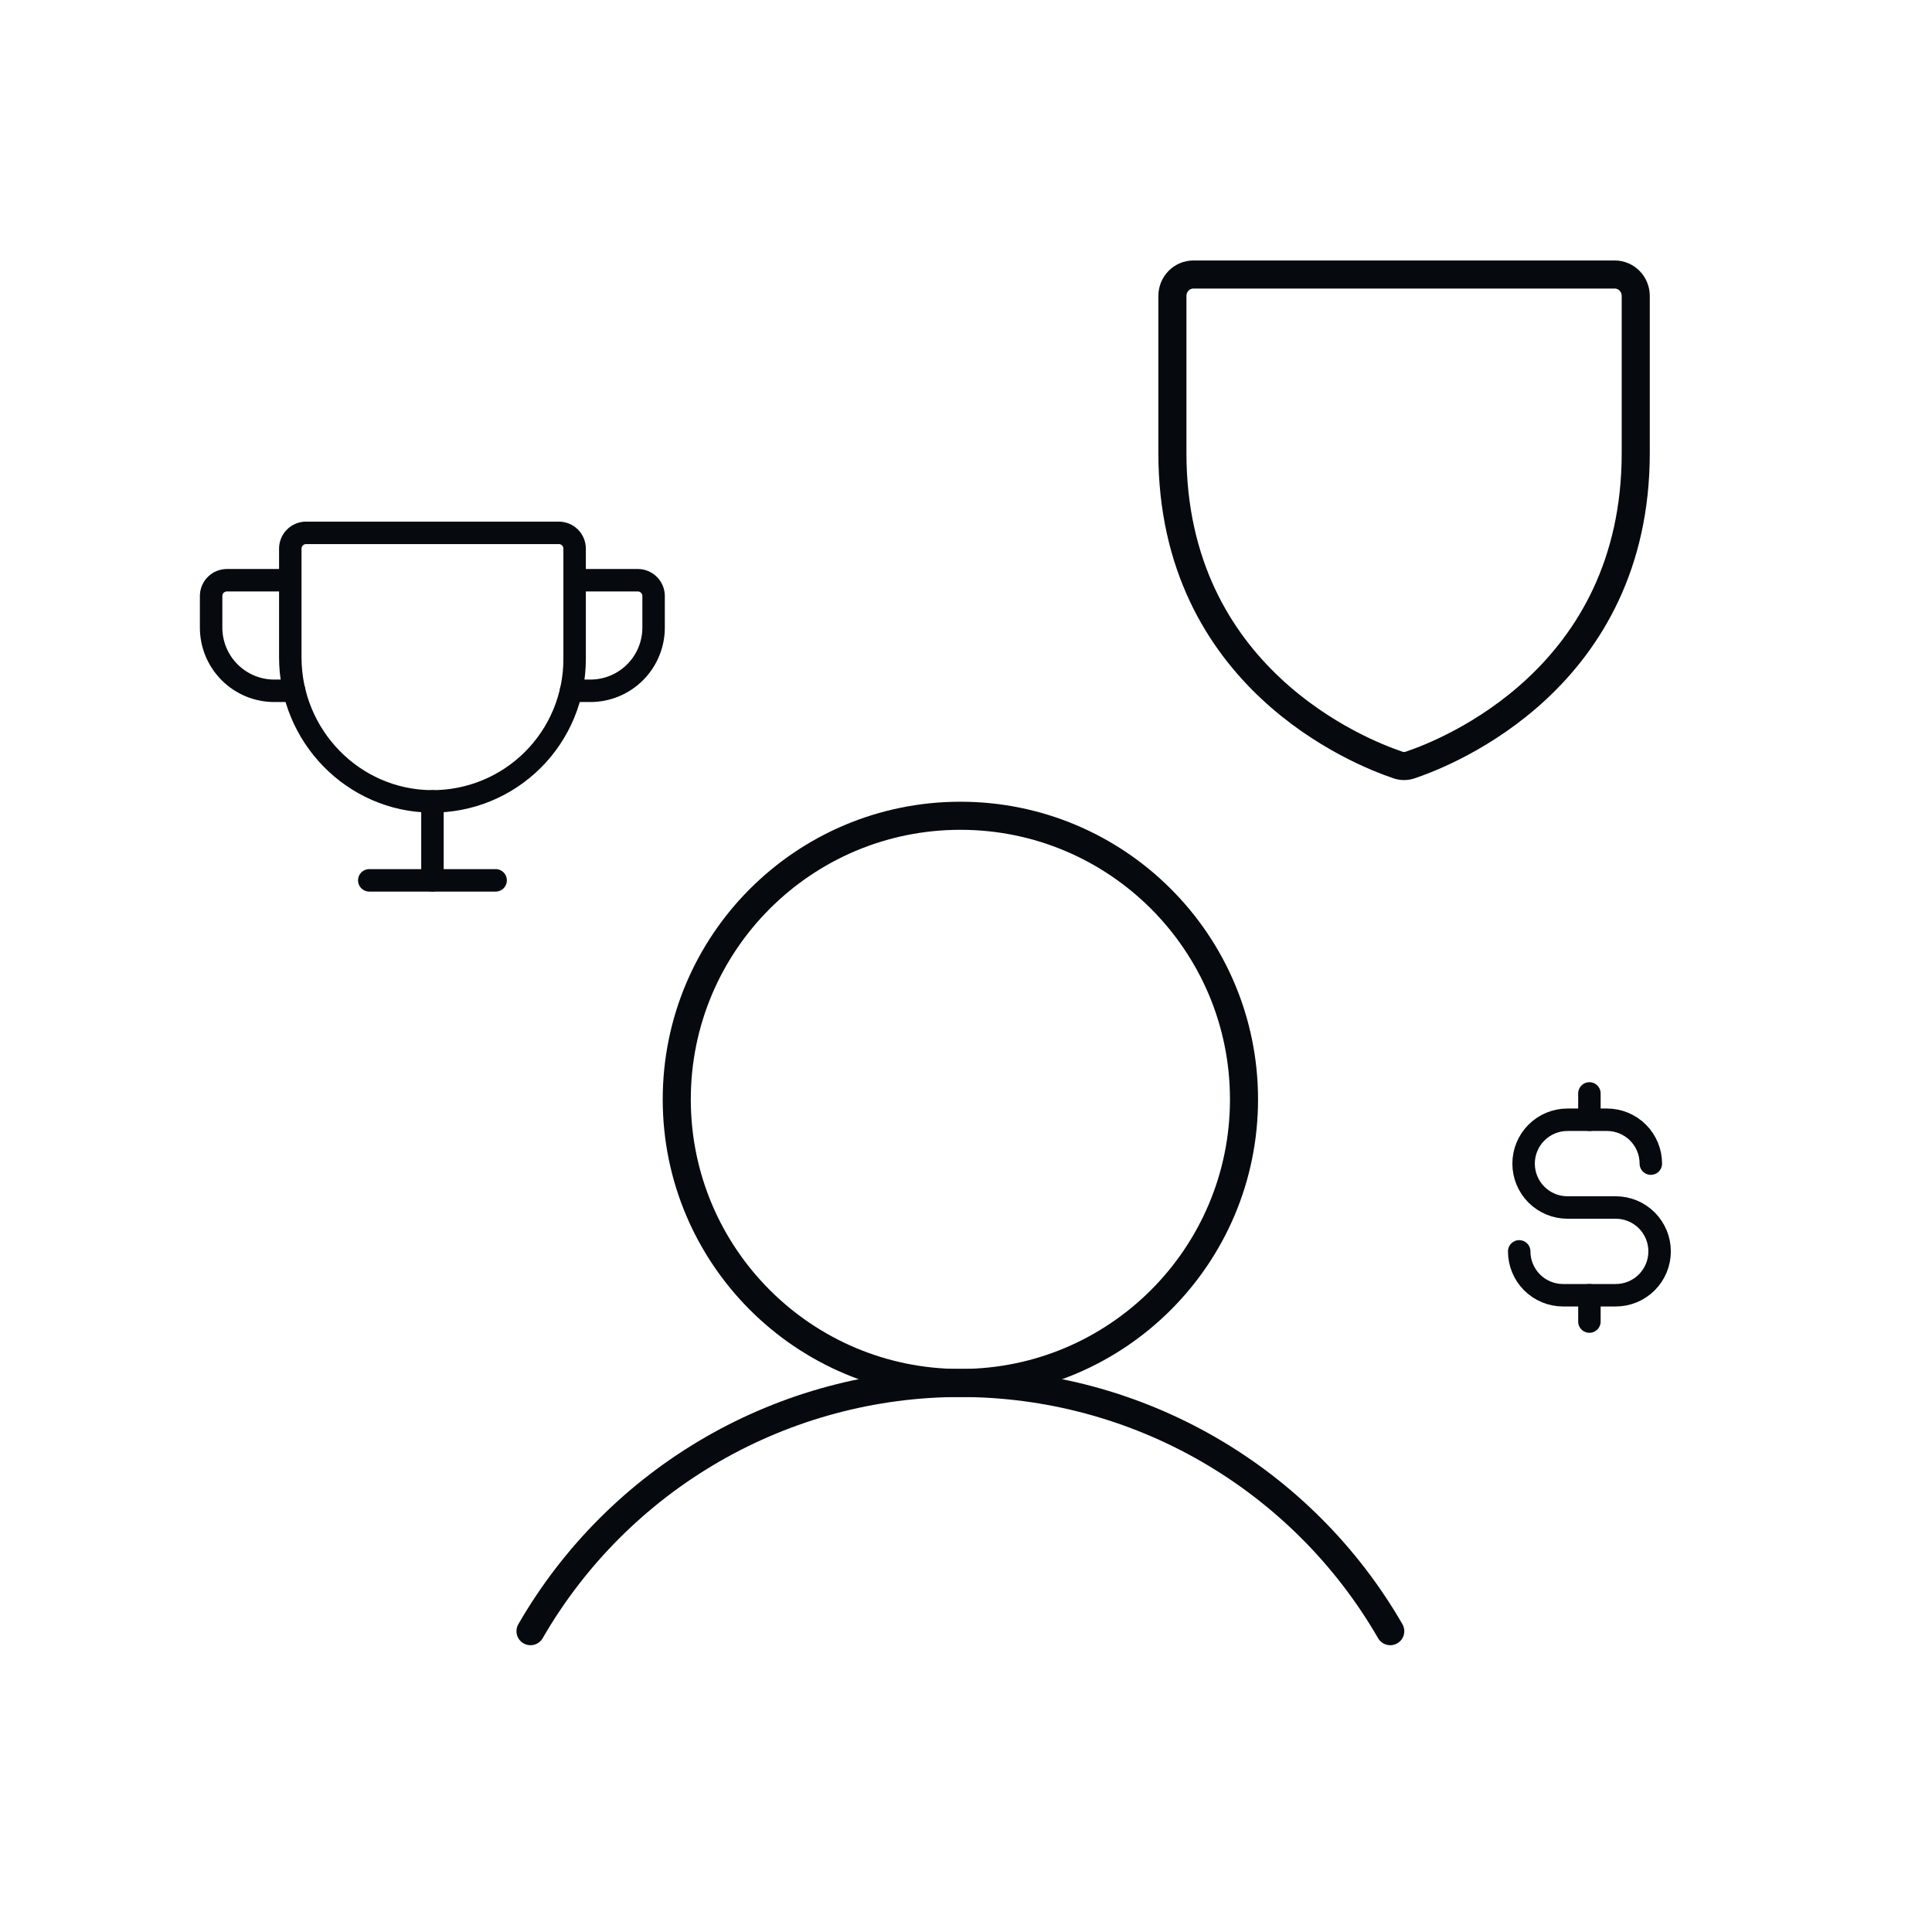
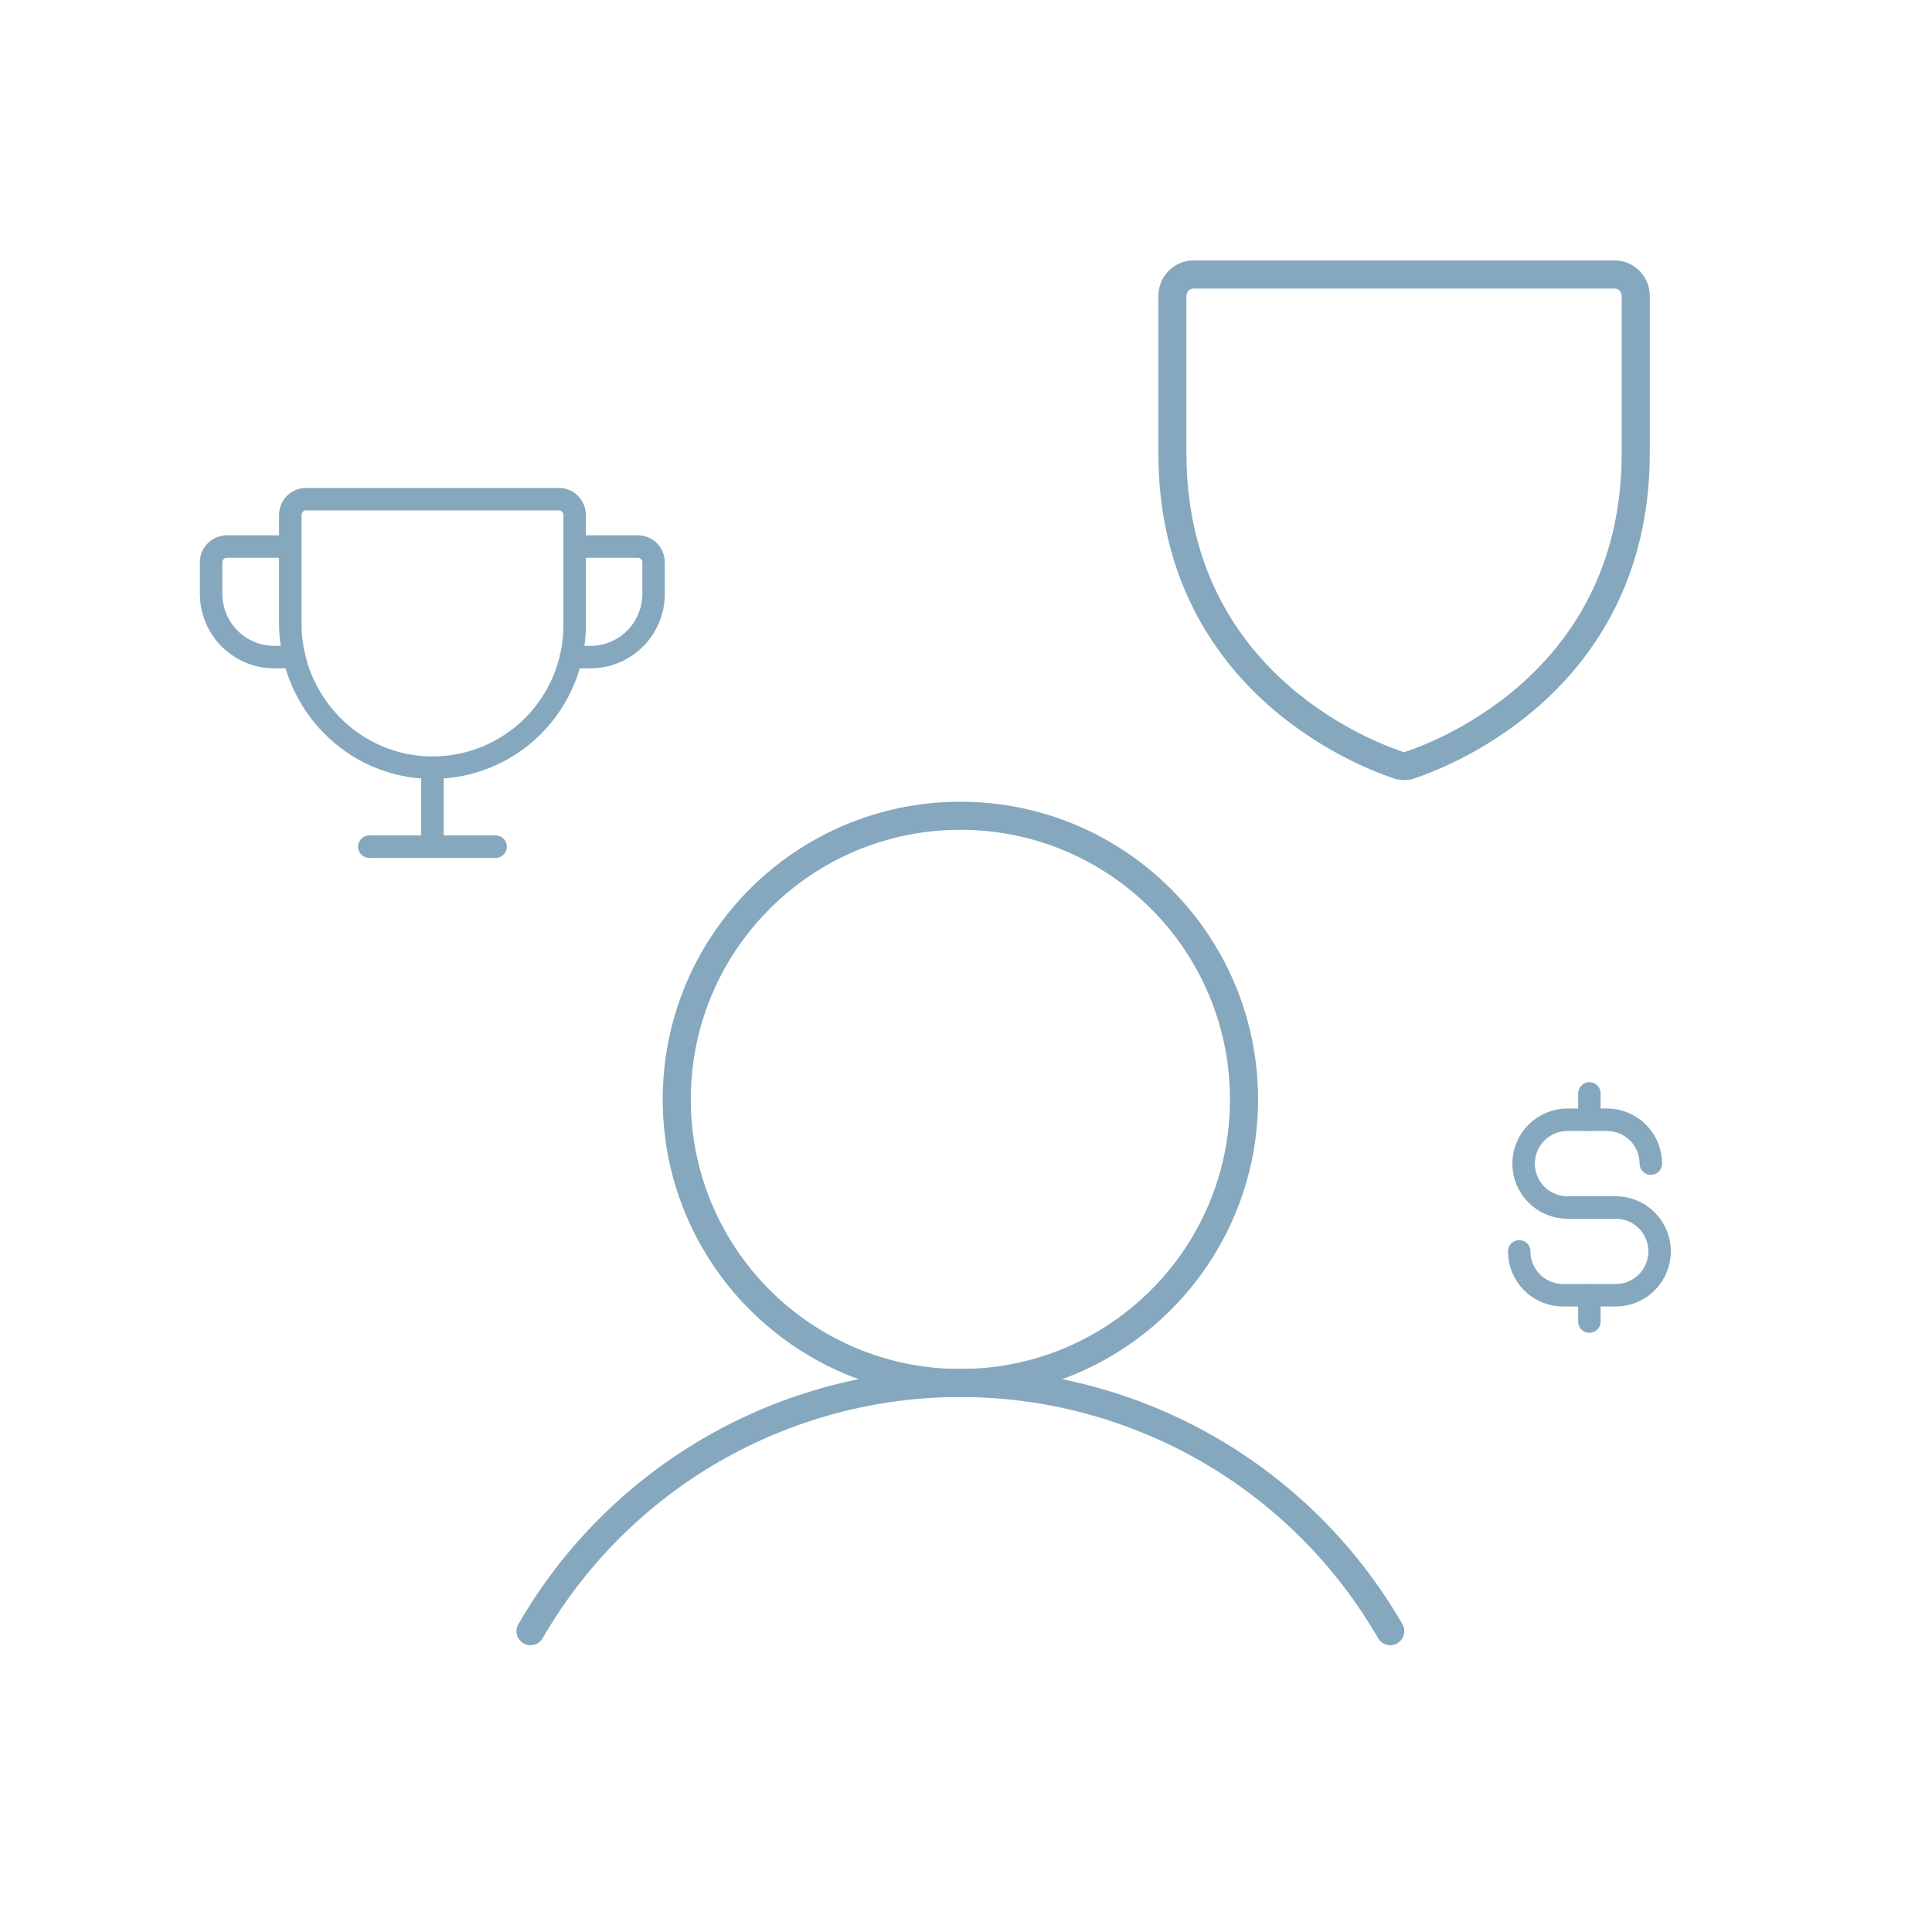
<svg xmlns="http://www.w3.org/2000/svg" width="172" height="172" viewBox="0 0 172 172" fill="none">
-   <path d="M85.5 123.125C99.445 123.125 110.75 111.82 110.75 97.875C110.75 83.93 99.445 72.625 85.5 72.625C71.555 72.625 60.25 83.93 60.25 97.875C60.25 111.82 71.555 123.125 85.5 123.125Z" stroke="#060A0F" stroke-width="2.5" stroke-miterlimit="10" />
-   <path d="M47.23 145.219C51.108 138.5 56.687 132.921 63.404 129.042C70.122 125.164 77.743 123.121 85.5 123.121C93.257 123.121 100.878 125.164 107.596 129.042C114.313 132.921 119.892 138.5 123.77 145.219" stroke="#060A0F" stroke-width="2.5" stroke-linecap="round" stroke-linejoin="round" />
-   <path d="M25.844 48.844V58.529C25.844 65.508 31.434 71.291 38.412 71.344C40.081 71.355 41.737 71.037 43.282 70.406C44.828 69.775 46.234 68.844 47.418 67.668C48.603 66.492 49.543 65.093 50.184 63.551C50.826 62.01 51.156 60.357 51.156 58.688V48.844C51.156 48.471 51.008 48.113 50.744 47.849C50.481 47.586 50.123 47.438 49.75 47.438H27.25C26.877 47.438 26.519 47.586 26.256 47.849C25.992 48.113 25.844 48.471 25.844 48.844Z" stroke="#060A0F" stroke-width="2" stroke-linecap="round" stroke-linejoin="round" />
-   <path d="M32.875 78.375H44.125" stroke="#060A0F" stroke-width="2" stroke-linecap="round" stroke-linejoin="round" />
-   <path d="M38.5 71.344V78.375" stroke="#060A0F" stroke-width="2" stroke-linecap="round" stroke-linejoin="round" />
-   <path d="M50.839 61.5H52.562C54.054 61.5 55.484 60.907 56.539 59.852C57.594 58.798 58.187 57.367 58.187 55.875V53.062C58.187 52.69 58.039 52.332 57.775 52.068C57.511 51.804 57.154 51.656 56.781 51.656H51.156" stroke="#060A0F" stroke-width="2" stroke-linecap="round" stroke-linejoin="round" />
-   <path d="M26.196 61.5H24.42C22.928 61.5 21.498 60.907 20.443 59.852C19.388 58.798 18.795 57.367 18.795 55.875V53.062C18.795 52.69 18.943 52.332 19.207 52.068C19.471 51.804 19.828 51.656 20.201 51.656H25.826" stroke="#060A0F" stroke-width="2" stroke-linecap="round" stroke-linejoin="round" />
-   <path d="M104.375 40.331V26.344C104.375 25.838 104.573 25.353 104.924 24.996C105.276 24.638 105.753 24.438 106.25 24.438H143.75C144.247 24.438 144.724 24.638 145.076 24.996C145.427 25.353 145.625 25.838 145.625 26.344V40.331C145.625 60.346 128.914 66.971 125.586 68.091C125.208 68.233 124.792 68.233 124.414 68.091C121.086 66.971 104.375 60.346 104.375 40.331Z" stroke="#060A0F" stroke-width="2.5" stroke-linecap="round" stroke-linejoin="round" />
-   <path d="M141.5 97.344V99.688" stroke="#060A0F" stroke-width="2" stroke-linecap="round" stroke-linejoin="round" />
-   <path d="M141.5 115.312V117.656" stroke="#060A0F" stroke-width="2" stroke-linecap="round" stroke-linejoin="round" />
-   <path d="M146.969 103.594C146.969 103.081 146.868 102.573 146.671 102.099C146.475 101.625 146.187 101.194 145.825 100.832C145.462 100.469 145.031 100.181 144.557 99.985C144.083 99.788 143.575 99.688 143.062 99.688H139.547C138.511 99.688 137.517 100.099 136.785 100.832C136.052 101.564 135.641 102.558 135.641 103.594C135.641 104.63 136.052 105.623 136.785 106.356C137.517 107.088 138.511 107.5 139.547 107.5H143.844C144.88 107.5 145.873 107.912 146.606 108.644C147.338 109.377 147.75 110.37 147.75 111.406C147.75 112.442 147.338 113.436 146.606 114.168C145.873 114.901 144.88 115.312 143.844 115.312H139.156C138.12 115.312 137.127 114.901 136.394 114.168C135.662 113.436 135.25 112.442 135.25 111.406" stroke="#060A0F" stroke-width="2" stroke-linecap="round" stroke-linejoin="round" />
+   <path d="M85.5 123.125C99.445 123.125 110.75 111.82 110.75 97.875C110.75 83.93 99.445 72.625 85.5 72.625C71.555 72.625 60.25 83.93 60.25 97.875C60.25 111.82 71.555 123.125 85.5 123.125Z" stroke="#85A8BE" stroke-width="2.5" stroke-miterlimit="10" />
+   <path d="M47.23 145.219C51.108 138.5 56.687 132.921 63.404 129.042C70.122 125.164 77.743 123.121 85.5 123.121C93.257 123.121 100.878 125.164 107.596 129.042C114.313 132.921 119.892 138.5 123.77 145.219" stroke="#85A8BE" stroke-width="2.5" stroke-linecap="round" stroke-linejoin="round" />
+   <path d="M25.844 45.844V55.529C25.844 62.508 31.434 68.291 38.412 68.344C40.081 68.355 41.737 68.037 43.282 67.406C44.828 66.775 46.234 65.844 47.418 64.668C48.603 63.492 49.543 62.093 50.184 60.551C50.826 59.01 51.156 57.357 51.156 55.688V45.844C51.156 45.471 51.008 45.113 50.744 44.849C50.481 44.586 50.123 44.438 49.75 44.438H27.25C26.877 44.438 26.519 44.586 26.256 44.849C25.992 45.113 25.844 45.471 25.844 45.844Z" stroke="#85A8BE" stroke-width="2" stroke-linecap="round" stroke-linejoin="round" />
+   <path d="M32.875 75.375H44.125" stroke="#85A8BE" stroke-width="2" stroke-linecap="round" stroke-linejoin="round" />
+   <path d="M38.5 68.344V75.375" stroke="#85A8BE" stroke-width="2" stroke-linecap="round" stroke-linejoin="round" />
+   <path d="M50.839 58.5H52.562C54.054 58.5 55.484 57.907 56.539 56.852C57.594 55.798 58.187 54.367 58.187 52.875V50.062C58.187 49.69 58.039 49.332 57.775 49.068C57.511 48.804 57.154 48.656 56.781 48.656H51.156" stroke="#85A8BE" stroke-width="2" stroke-linecap="round" stroke-linejoin="round" />
+   <path d="M26.196 58.5H24.42C22.928 58.5 21.498 57.907 20.443 56.852C19.388 55.798 18.795 54.367 18.795 52.875V50.062C18.795 49.69 18.943 49.332 19.207 49.068C19.471 48.804 19.828 48.656 20.201 48.656H25.826" stroke="#85A8BE" stroke-width="2" stroke-linecap="round" stroke-linejoin="round" />
+   <path d="M104.375 40.331V26.344C104.375 25.838 104.573 25.353 104.924 24.996C105.276 24.638 105.753 24.438 106.25 24.438H143.75C144.247 24.438 144.724 24.638 145.076 24.996C145.427 25.353 145.625 25.838 145.625 26.344V40.331C145.625 60.346 128.914 66.971 125.586 68.091C125.208 68.233 124.792 68.233 124.414 68.091C121.086 66.971 104.375 60.346 104.375 40.331Z" stroke="#85A8BE" stroke-width="2.5" stroke-linecap="round" stroke-linejoin="round" />
+   <path d="M141.5 97.344V99.688" stroke="#85A8BE" stroke-width="2" stroke-linecap="round" stroke-linejoin="round" />
+   <path d="M141.5 115.312V117.656" stroke="#85A8BE" stroke-width="2" stroke-linecap="round" stroke-linejoin="round" />
+   <path d="M146.969 103.594C146.969 103.081 146.868 102.573 146.671 102.099C146.475 101.625 146.187 101.194 145.825 100.832C145.462 100.469 145.031 100.181 144.557 99.985C144.083 99.788 143.575 99.688 143.062 99.688H139.547C138.511 99.688 137.517 100.099 136.785 100.832C136.052 101.564 135.641 102.558 135.641 103.594C135.641 104.63 136.052 105.623 136.785 106.356C137.517 107.088 138.511 107.5 139.547 107.5H143.844C144.88 107.5 145.873 107.912 146.606 108.644C147.338 109.377 147.75 110.37 147.75 111.406C147.75 112.442 147.338 113.436 146.606 114.168C145.873 114.901 144.88 115.312 143.844 115.312H139.156C138.12 115.312 137.127 114.901 136.394 114.168C135.662 113.436 135.25 112.442 135.25 111.406" stroke="#85A8BE" stroke-width="2" stroke-linecap="round" stroke-linejoin="round" />
</svg>
